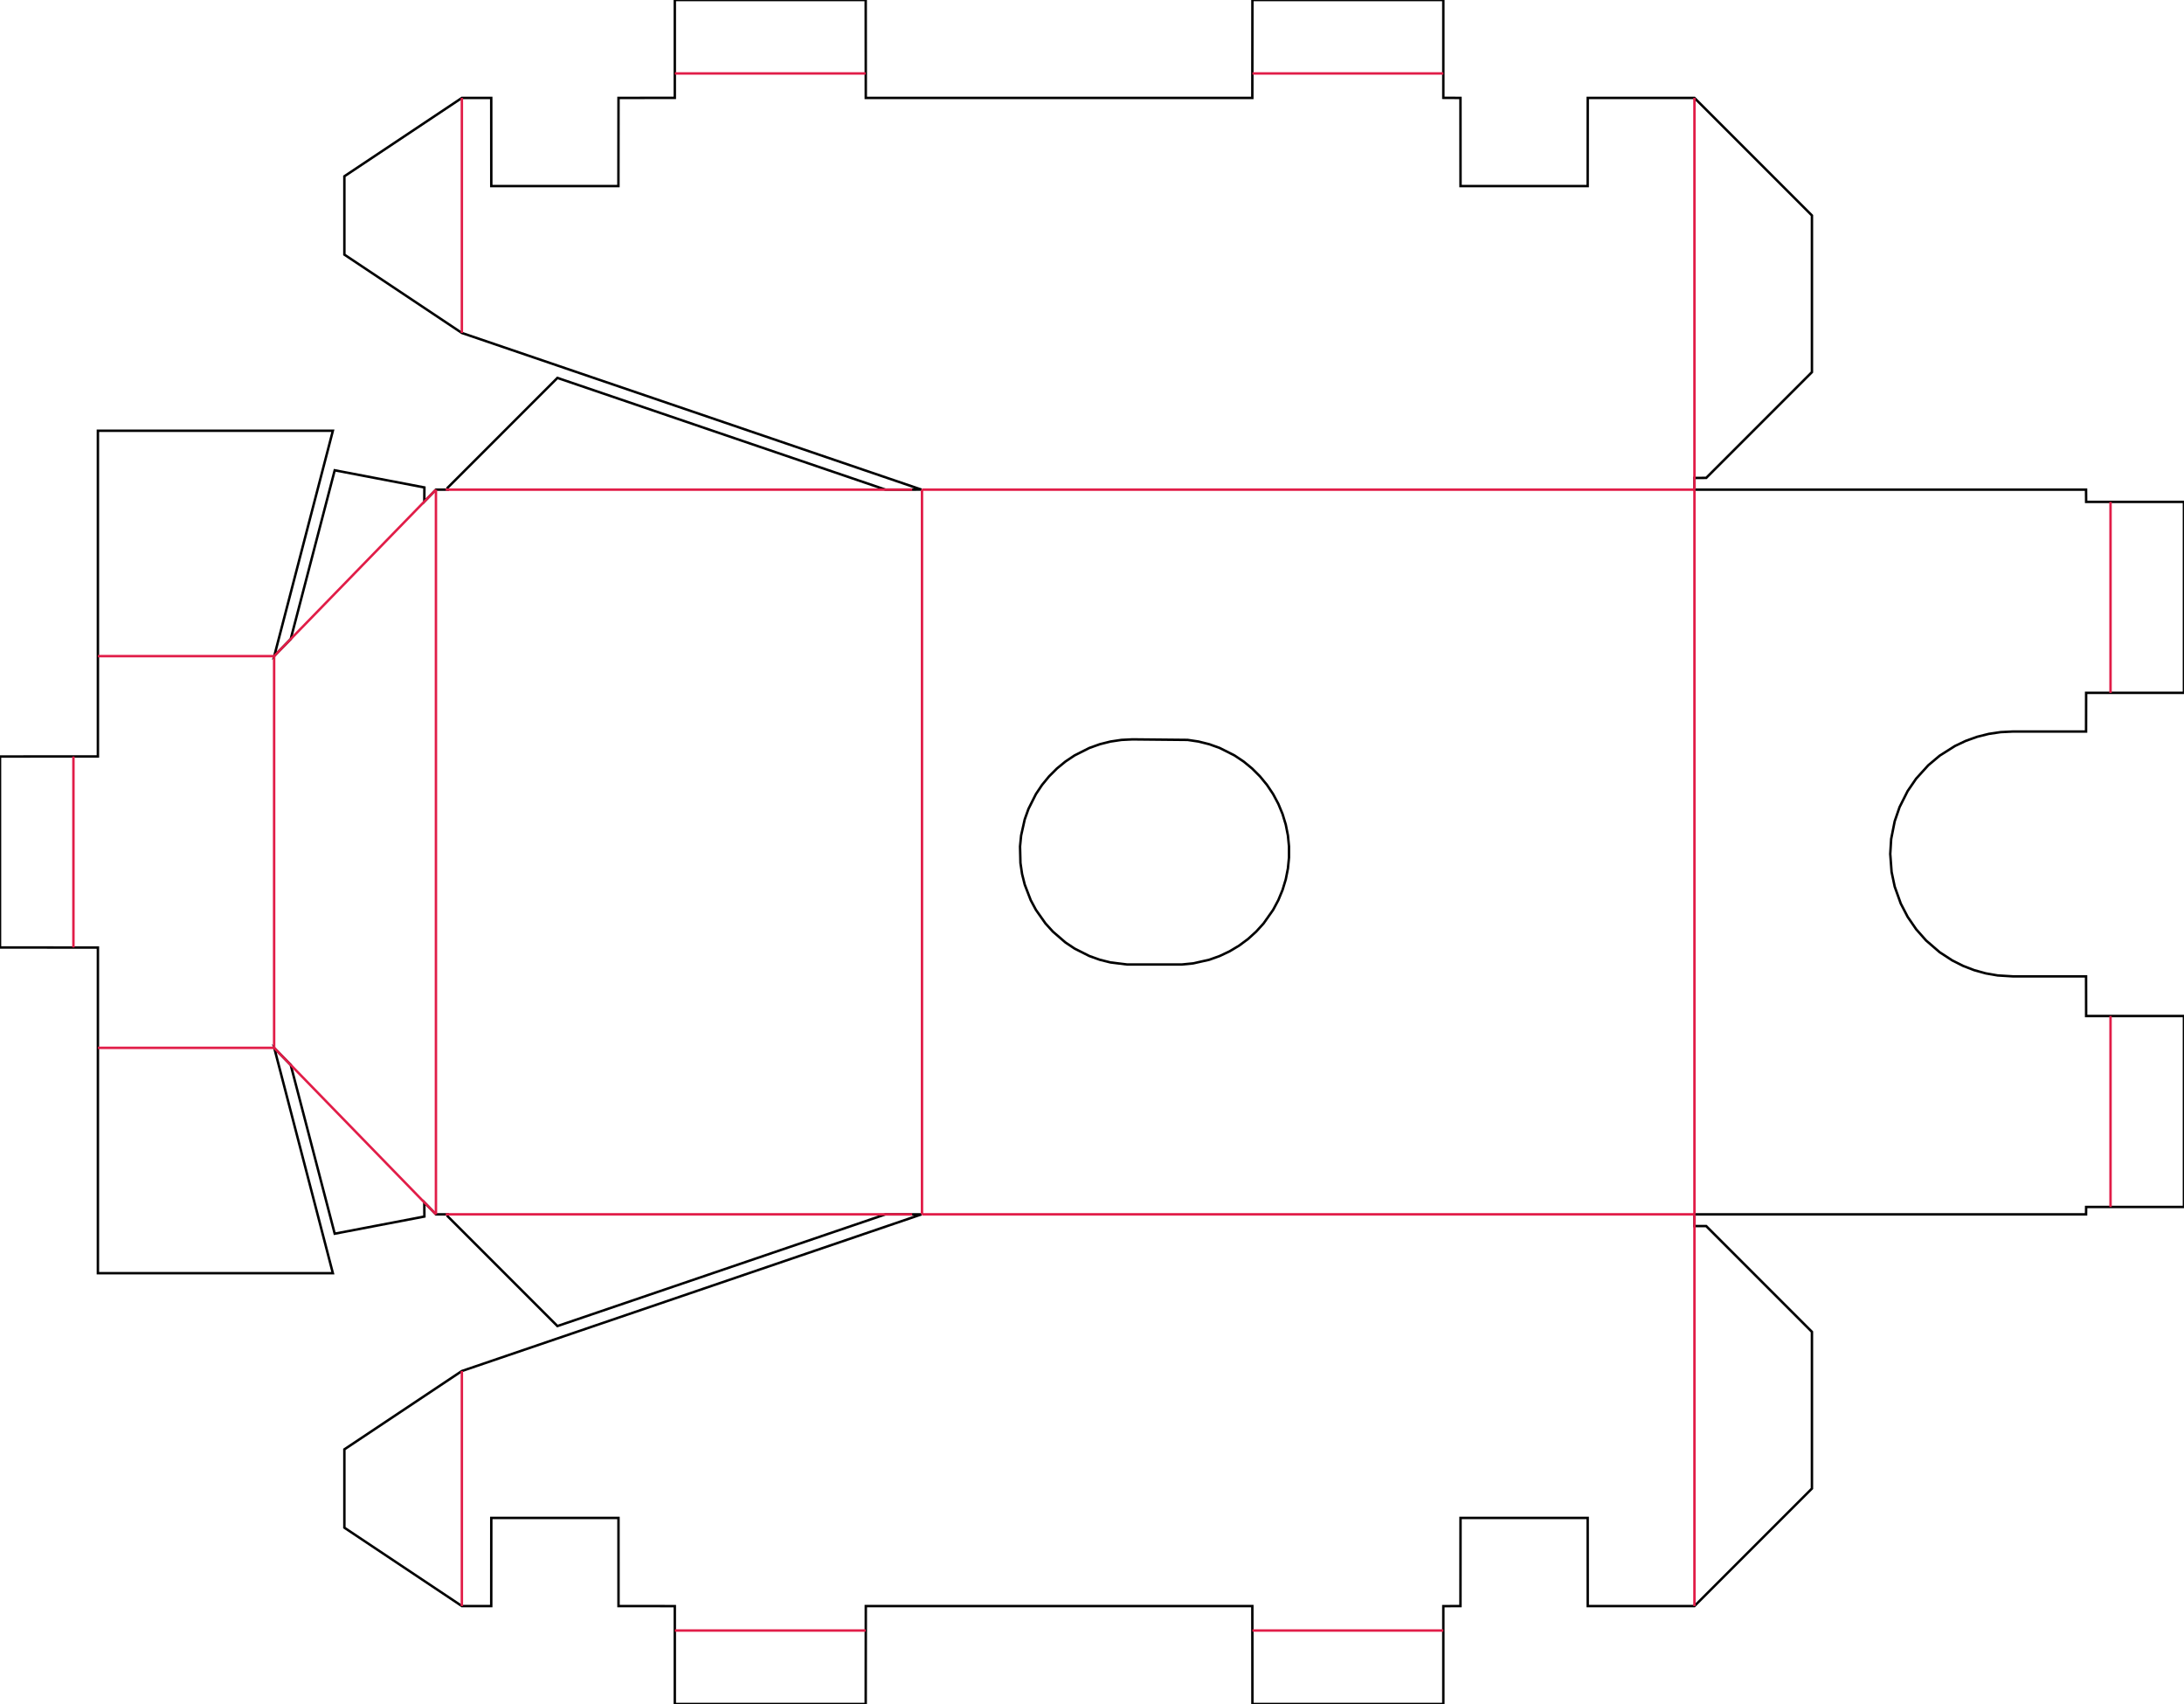
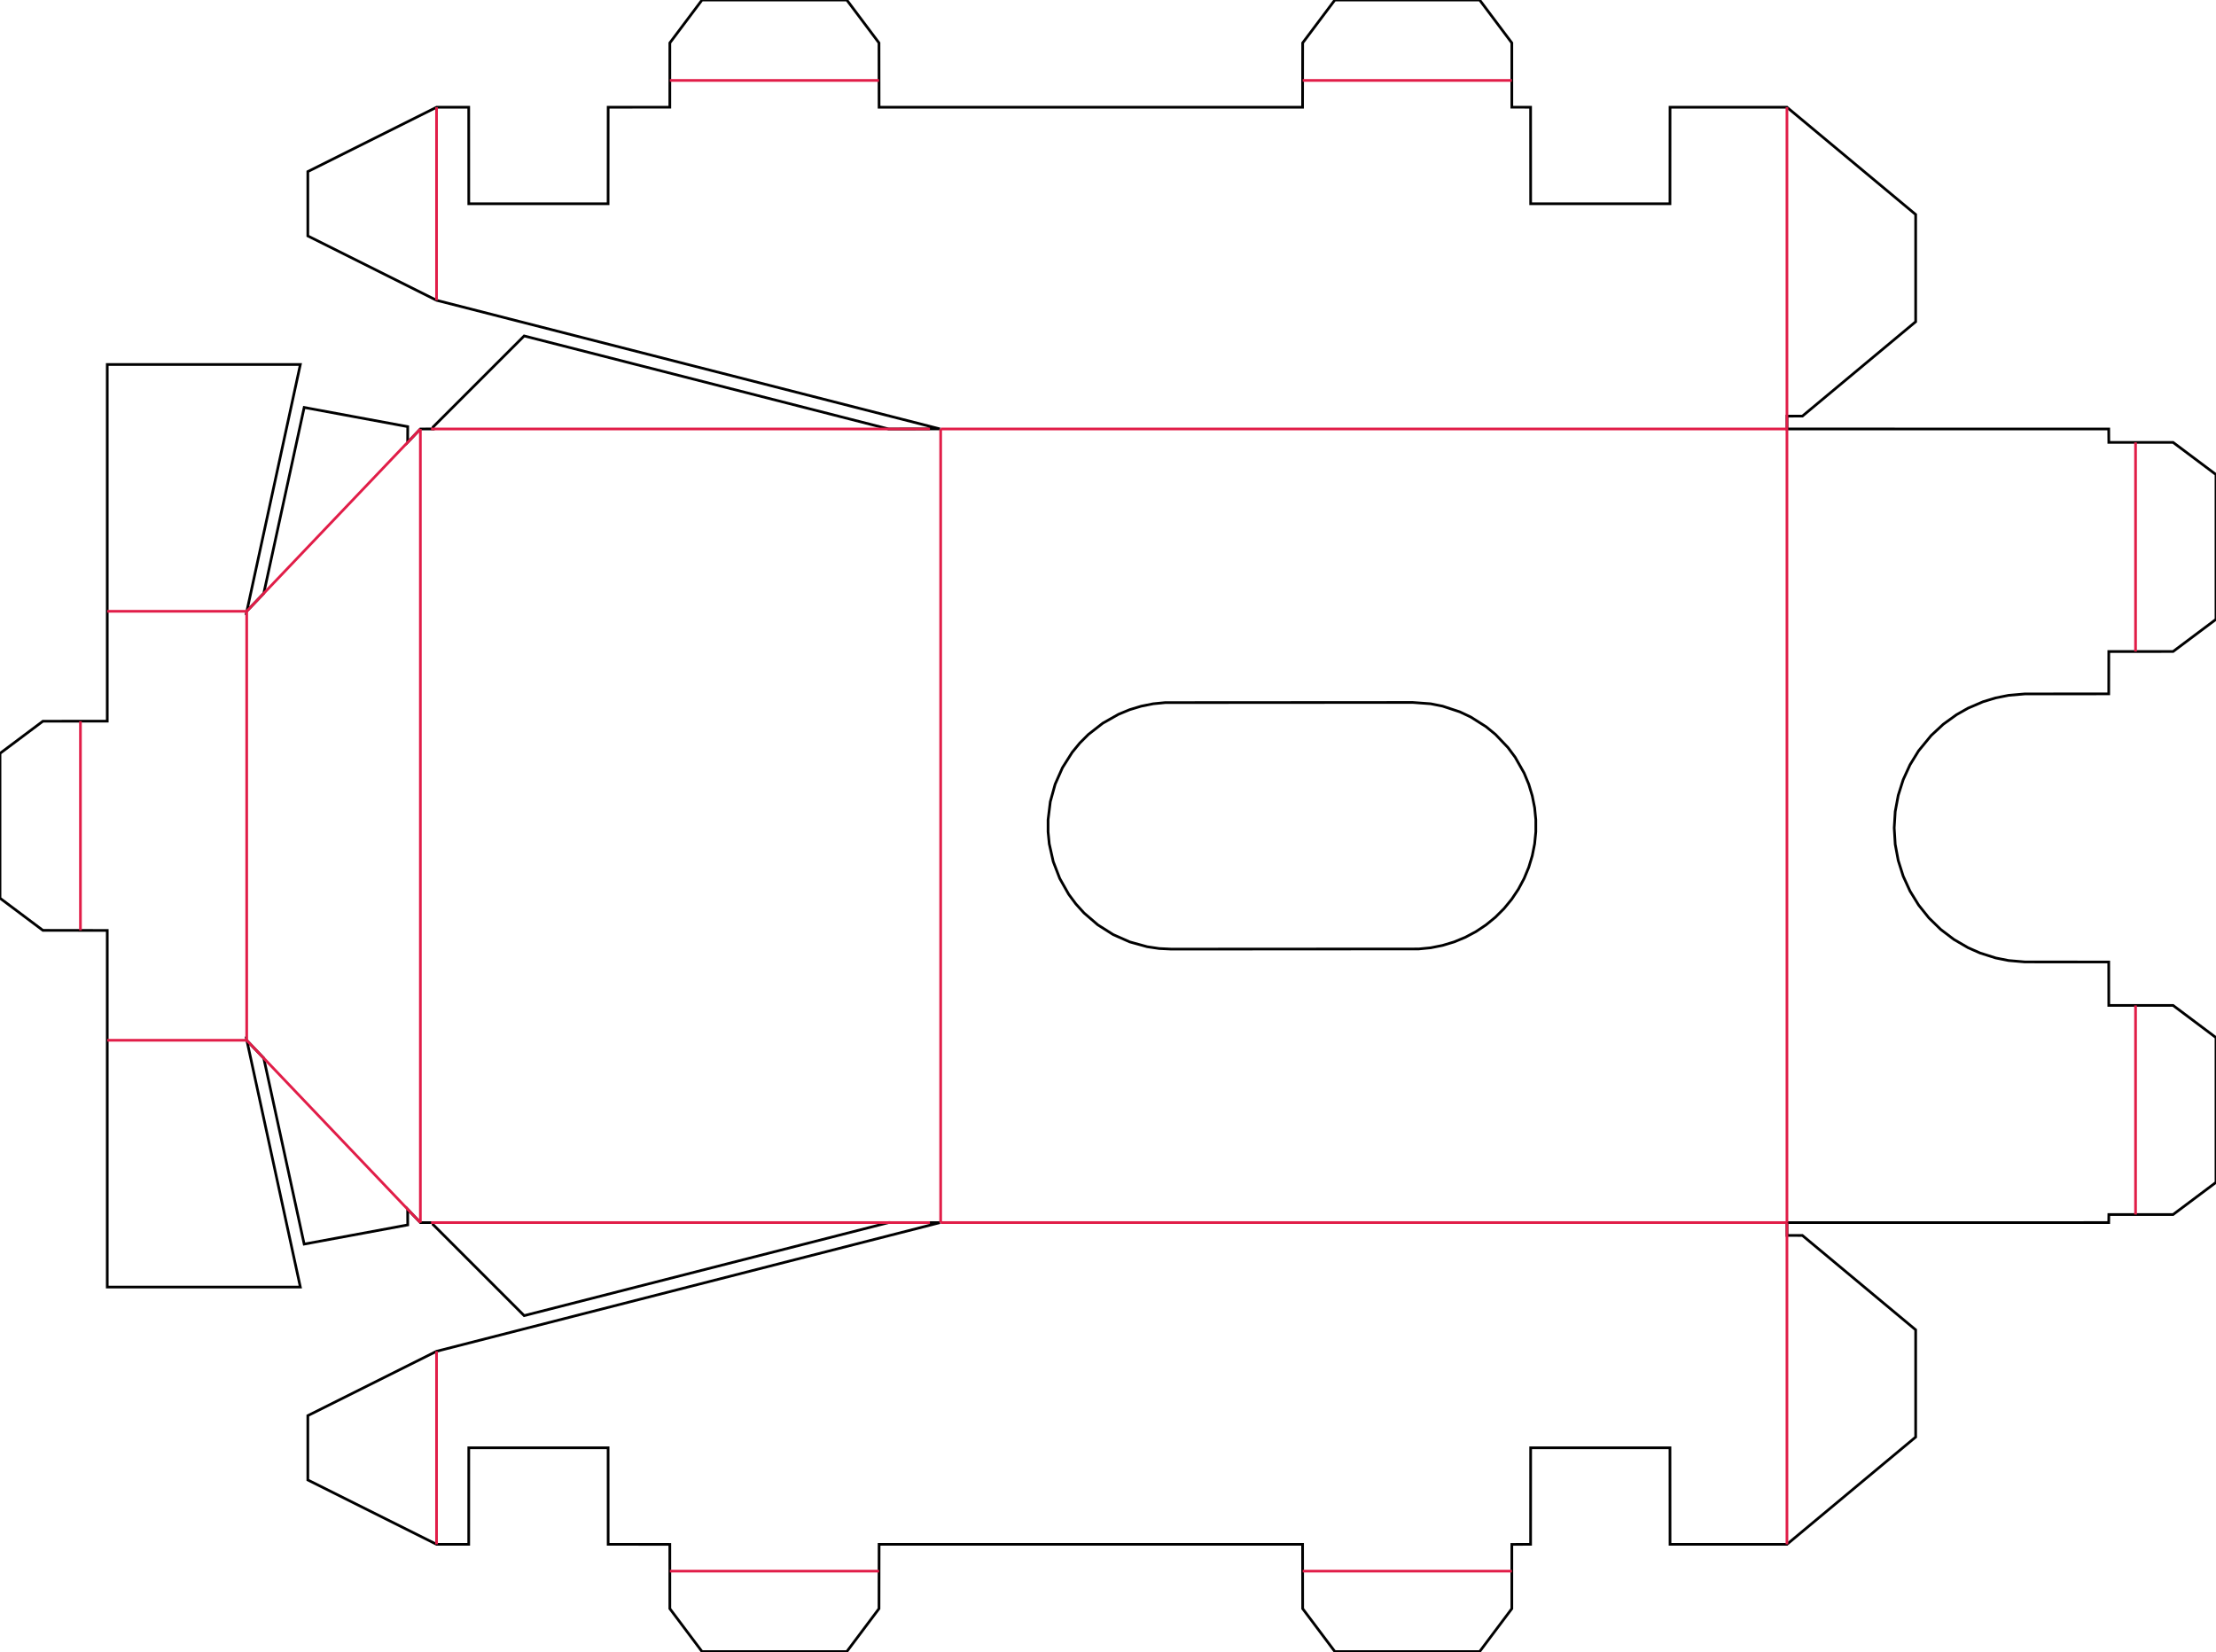
- <svg xmlns="http://www.w3.org/2000/svg" width="223.08mm" height="174.00mm" viewBox="0 0 223.08 174.00">
+ <svg xmlns="http://www.w3.org/2000/svg" width="206.60mm" height="154.00mm" viewBox="0 0 206.60 154.00">
  <g id="decoupe" fill="none" stroke="#000000" stroke-width="0.25">
-     <path d="M0.000,77.250 L0.000,96.750 L10.000,96.758 L10.000,130.012 L34.000,130.012 L28.018,107.024 L29.695,108.745 L34.188,125.977 L43.349,124.225 L43.341,122.781 L44.528,124.000 L45.724,124.003 L45.712,124.184 L56.937,135.410 L90.451,124.001 L94.124,124.004 L47.176,140.000 L35.176,148.000 L35.176,156.000 L47.176,164.000 L50.176,164.000 L50.182,155.001 L63.173,155.002 L63.176,164.000 L68.926,164.007 L68.926,174.000 L88.426,174.000 L88.436,164.000 L127.918,164.000 L127.926,174.000 L147.426,174.000 L147.426,164.009 L149.176,164.000 L149.182,155.001 L162.170,155.001 L162.176,164.000 L173.076,164.000 L185.076,152.000 L185.076,136.000 L174.276,125.200 L173.079,125.197 L173.081,124.002 L213.076,124.000 L213.085,123.250 L223.076,123.250 L223.076,103.750 L213.084,103.750 L213.076,99.700 L205.576,99.700 L204.046,99.606 L202.838,99.396 L201.655,99.069 L200.511,98.628 L199.415,98.076 L198.130,97.240 L196.738,96.039 L195.722,94.890 L194.855,93.626 L194.149,92.265 L193.529,90.534 L193.212,89.034 L193.076,87.200 L193.170,85.670 L193.529,83.866 L194.028,82.416 L194.855,80.774 L195.722,79.509 L196.957,78.147 L198.130,77.160 L199.684,76.176 L200.793,75.652 L201.948,75.238 L203.138,74.940 L204.351,74.760 L205.576,74.700 L213.076,74.700 L213.084,70.750 L223.076,70.750 L223.076,51.250 L213.085,51.250 L213.076,50.000 L173.081,49.998 L173.079,48.803 L174.276,48.800 L185.076,38.000 L185.076,22.000 L173.076,10.000 L162.176,10.000 L162.170,18.999 L149.182,18.999 L149.176,10.000 L147.426,9.991 L147.426,0.000 L127.926,0.000 L127.916,10.000 L88.434,10.000 L88.426,0.000 L68.926,0.000 L68.926,9.993 L63.176,10.000 L63.167,19.000 L50.182,18.999 L50.176,10.000 L47.176,10.000 L35.176,18.000 L35.176,26.000 L47.176,34.000 L94.124,49.996 L90.451,49.999 L56.937,38.590 L45.712,49.816 L45.724,49.997 L44.528,50.000 L43.341,51.219 L43.349,49.775 L34.188,48.023 L29.695,65.255 L28.018,66.976 L34.000,43.988 L10.000,43.988 L10.000,77.243 L0.000,77.250 Z" />
-     <path d="M113.433,98.279 L112.338,98.005 L111.275,97.625 L109.764,96.864 L108.826,96.237 L107.545,95.132 L106.787,94.295 L105.813,92.912 L105.280,91.917 L104.672,90.338 L104.397,89.244 L104.232,88.127 L104.190,86.436 L104.301,85.312 L104.671,83.662 L105.052,82.599 L105.812,81.088 L106.439,80.150 L107.155,79.277 L107.953,78.479 L108.826,77.763 L109.764,77.136 L111.275,76.375 L112.338,75.995 L113.433,75.721 L114.549,75.555 L115.676,75.500 L121.304,75.555 L122.420,75.721 L123.515,75.995 L124.577,76.375 L126.088,77.136 L127.027,77.763 L127.899,78.479 L128.697,79.277 L129.413,80.149 L130.040,81.088 L130.572,82.083 L131.004,83.126 L131.332,84.205 L131.552,85.312 L131.662,86.435 L131.662,87.564 L131.552,88.687 L131.332,89.794 L131.004,90.874 L130.572,91.917 L130.040,92.912 L129.066,94.296 L128.308,95.132 L127.472,95.890 L126.565,96.562 L125.597,97.142 L124.577,97.625 L123.515,98.005 L121.864,98.375 L120.740,98.486 L115.112,98.486 L113.433,98.279 Z" />
+     <path d="M0.000,70.250 L0.000,83.750 L4.000,86.750 L10.000,86.758 L10.000,120.012 L28.000,120.012 L23.016,97.023 L24.591,98.672 L28.358,116.007 L38.012,114.218 L38.004,112.756 L39.191,114.000 L40.388,114.003 L40.376,114.184 L48.867,122.676 L82.847,114.000 L87.627,114.004 L40.699,126.000 L28.699,132.000 L28.699,138.000 L40.699,144.000 L43.699,144.000 L43.704,135.001 L56.694,135.001 L56.699,144.000 L62.447,144.004 L62.449,150.000 L65.449,154.000 L78.949,154.000 L81.949,150.000 L81.959,144.000 L121.441,144.000 L121.449,150.000 L124.449,154.000 L137.949,154.000 L140.949,150.000 L140.950,144.005 L142.699,144.000 L142.704,135.001 L155.693,135.001 L155.699,144.000 L166.599,144.000 L178.599,134.000 L178.599,124.000 L168.039,115.200 L166.603,115.198 L166.604,114.002 L196.599,114.000 L196.608,113.250 L202.599,113.250 L206.599,110.250 L206.599,96.750 L202.599,93.750 L196.604,93.748 L196.599,89.700 L188.792,89.696 L187.265,89.565 L186.062,89.325 L184.601,88.862 L183.479,88.365 L182.155,87.593 L180.935,86.665 L179.837,85.595 L178.879,84.398 L178.075,83.093 L177.437,81.699 L176.974,80.237 L176.693,78.730 L176.599,77.200 L176.693,75.670 L176.974,74.163 L177.437,72.701 L178.075,71.307 L178.879,70.002 L180.046,68.581 L181.169,67.537 L182.412,66.639 L183.479,66.035 L184.888,65.431 L186.062,65.075 L187.265,64.835 L188.792,64.704 L196.599,64.700 L196.604,60.752 L202.599,60.750 L206.599,57.750 L206.599,44.250 L202.599,41.250 L196.607,41.250 L196.599,40.000 L166.604,39.998 L166.603,38.802 L168.039,38.800 L178.599,30.000 L178.599,20.000 L166.599,10.000 L155.699,10.000 L155.693,18.999 L142.704,18.999 L142.699,10.000 L140.950,9.995 L140.949,4.000 L137.949,0.000 L124.449,0.000 L121.449,4.000 L121.439,10.000 L81.957,10.000 L81.949,4.000 L78.949,0.000 L65.449,0.000 L62.449,4.000 L62.447,9.996 L56.699,10.000 L56.693,18.999 L43.704,18.998 L43.699,10.000 L40.699,10.000 L28.699,16.000 L28.699,22.000 L40.699,28.000 L87.629,39.994 L82.847,40.000 L48.867,31.324 L40.376,39.816 L40.388,39.997 L39.191,40.000 L38.004,41.244 L38.012,39.782 L28.358,37.993 L24.591,55.328 L23.016,56.977 L28.000,33.988 L10.000,33.988 L10.000,67.243 L4.000,67.250 L0.000,70.250 Z" />
+     <path d="M106.956,88.279 L105.325,87.828 L103.778,87.142 L102.349,86.237 L101.067,85.132 L100.309,84.295 L99.637,83.389 L98.803,81.917 L98.194,80.338 L97.824,78.687 L97.713,77.564 L97.713,76.436 L97.920,74.757 L98.371,73.126 L99.057,71.579 L99.962,70.149 L100.678,69.277 L101.476,68.479 L102.810,67.438 L104.282,66.604 L105.325,66.172 L106.405,65.845 L107.512,65.624 L108.635,65.514 L131.699,65.500 L133.386,65.624 L134.494,65.845 L136.100,66.375 L137.120,66.858 L138.549,67.763 L139.422,68.479 L140.589,69.704 L141.261,70.611 L142.095,72.083 L142.527,73.126 L142.854,74.206 L143.075,75.313 L143.185,76.436 L143.185,77.565 L143.075,78.688 L142.854,79.794 L142.527,80.874 L142.095,81.917 L141.563,82.912 L140.936,83.851 L140.220,84.723 L139.422,85.521 L138.549,86.237 L137.611,86.864 L136.616,87.396 L135.573,87.828 L134.493,88.155 L133.386,88.376 L132.263,88.486 L109.199,88.500 L108.072,88.445 L106.956,88.279 Z" />
  </g>
  <g id="plis" fill="none" stroke="#E11D48" stroke-width="0.25">
-     <line x1="94.176" y1="50.000" x2="94.176" y2="124.000" />
-     <line x1="44.528" y1="50.000" x2="44.528" y2="124.000" />
-     <line x1="28.000" y1="67.000" x2="28.000" y2="107.000" />
-     <line x1="173.076" y1="50.000" x2="173.076" y2="124.000" />
-     <line x1="94.176" y1="124.000" x2="173.076" y2="124.000" />
-     <line x1="94.176" y1="50.000" x2="173.076" y2="50.000" />
-     <line x1="10.000" y1="107.000" x2="28.000" y2="107.000" />
-     <line x1="10.000" y1="67.000" x2="28.000" y2="67.000" />
-     <line x1="45.528" y1="124.000" x2="93.176" y2="124.000" />
-     <line x1="28.000" y1="107.000" x2="44.528" y2="124.000" />
-     <line x1="47.176" y1="140.000" x2="47.176" y2="164.000" />
-     <line x1="173.076" y1="124.000" x2="173.076" y2="164.000" />
-     <line x1="45.528" y1="50.000" x2="93.176" y2="50.000" />
-     <line x1="28.000" y1="67.000" x2="44.528" y2="50.000" />
-     <line x1="47.176" y1="34.000" x2="47.176" y2="10.000" />
-     <line x1="173.076" y1="50.000" x2="173.076" y2="10.000" />
-     <line x1="215.576" y1="51.250" x2="215.576" y2="70.750" />
-     <line x1="215.576" y1="103.750" x2="215.576" y2="123.250" />
-     <line x1="7.500" y1="77.250" x2="7.500" y2="96.750" />
-     <line x1="68.926" y1="166.500" x2="88.426" y2="166.500" />
-     <line x1="127.926" y1="166.500" x2="147.426" y2="166.500" />
-     <line x1="68.926" y1="7.500" x2="88.426" y2="7.500" />
-     <line x1="127.926" y1="7.500" x2="147.426" y2="7.500" />
+     <line x1="87.699" y1="40.000" x2="87.699" y2="114.000" />
+     <line x1="39.191" y1="40.000" x2="39.191" y2="114.000" />
+     <line x1="23.000" y1="57.000" x2="23.000" y2="97.000" />
+     <line x1="166.599" y1="40.000" x2="166.599" y2="114.000" />
+     <line x1="87.699" y1="114.000" x2="166.599" y2="114.000" />
+     <line x1="87.699" y1="40.000" x2="166.599" y2="40.000" />
+     <line x1="10.000" y1="97.000" x2="23.000" y2="97.000" />
+     <line x1="10.000" y1="57.000" x2="23.000" y2="57.000" />
+     <line x1="40.191" y1="114.000" x2="86.699" y2="114.000" />
+     <line x1="23.000" y1="97.000" x2="39.191" y2="114.000" />
+     <line x1="40.699" y1="126.000" x2="40.699" y2="144.000" />
+     <line x1="166.599" y1="114.000" x2="166.599" y2="144.000" />
+     <line x1="40.191" y1="40.000" x2="86.699" y2="40.000" />
+     <line x1="23.000" y1="57.000" x2="39.191" y2="40.000" />
+     <line x1="40.699" y1="28.000" x2="40.699" y2="10.000" />
+     <line x1="166.599" y1="40.000" x2="166.599" y2="10.000" />
+     <line x1="199.099" y1="41.250" x2="199.099" y2="60.750" />
+     <line x1="199.099" y1="93.750" x2="199.099" y2="113.250" />
+     <line x1="7.500" y1="67.250" x2="7.500" y2="86.750" />
+     <line x1="62.449" y1="146.500" x2="81.949" y2="146.500" />
+     <line x1="121.449" y1="146.500" x2="140.949" y2="146.500" />
+     <line x1="62.449" y1="7.500" x2="81.949" y2="7.500" />
+     <line x1="121.449" y1="7.500" x2="140.949" y2="7.500" />
  </g>
</svg>
